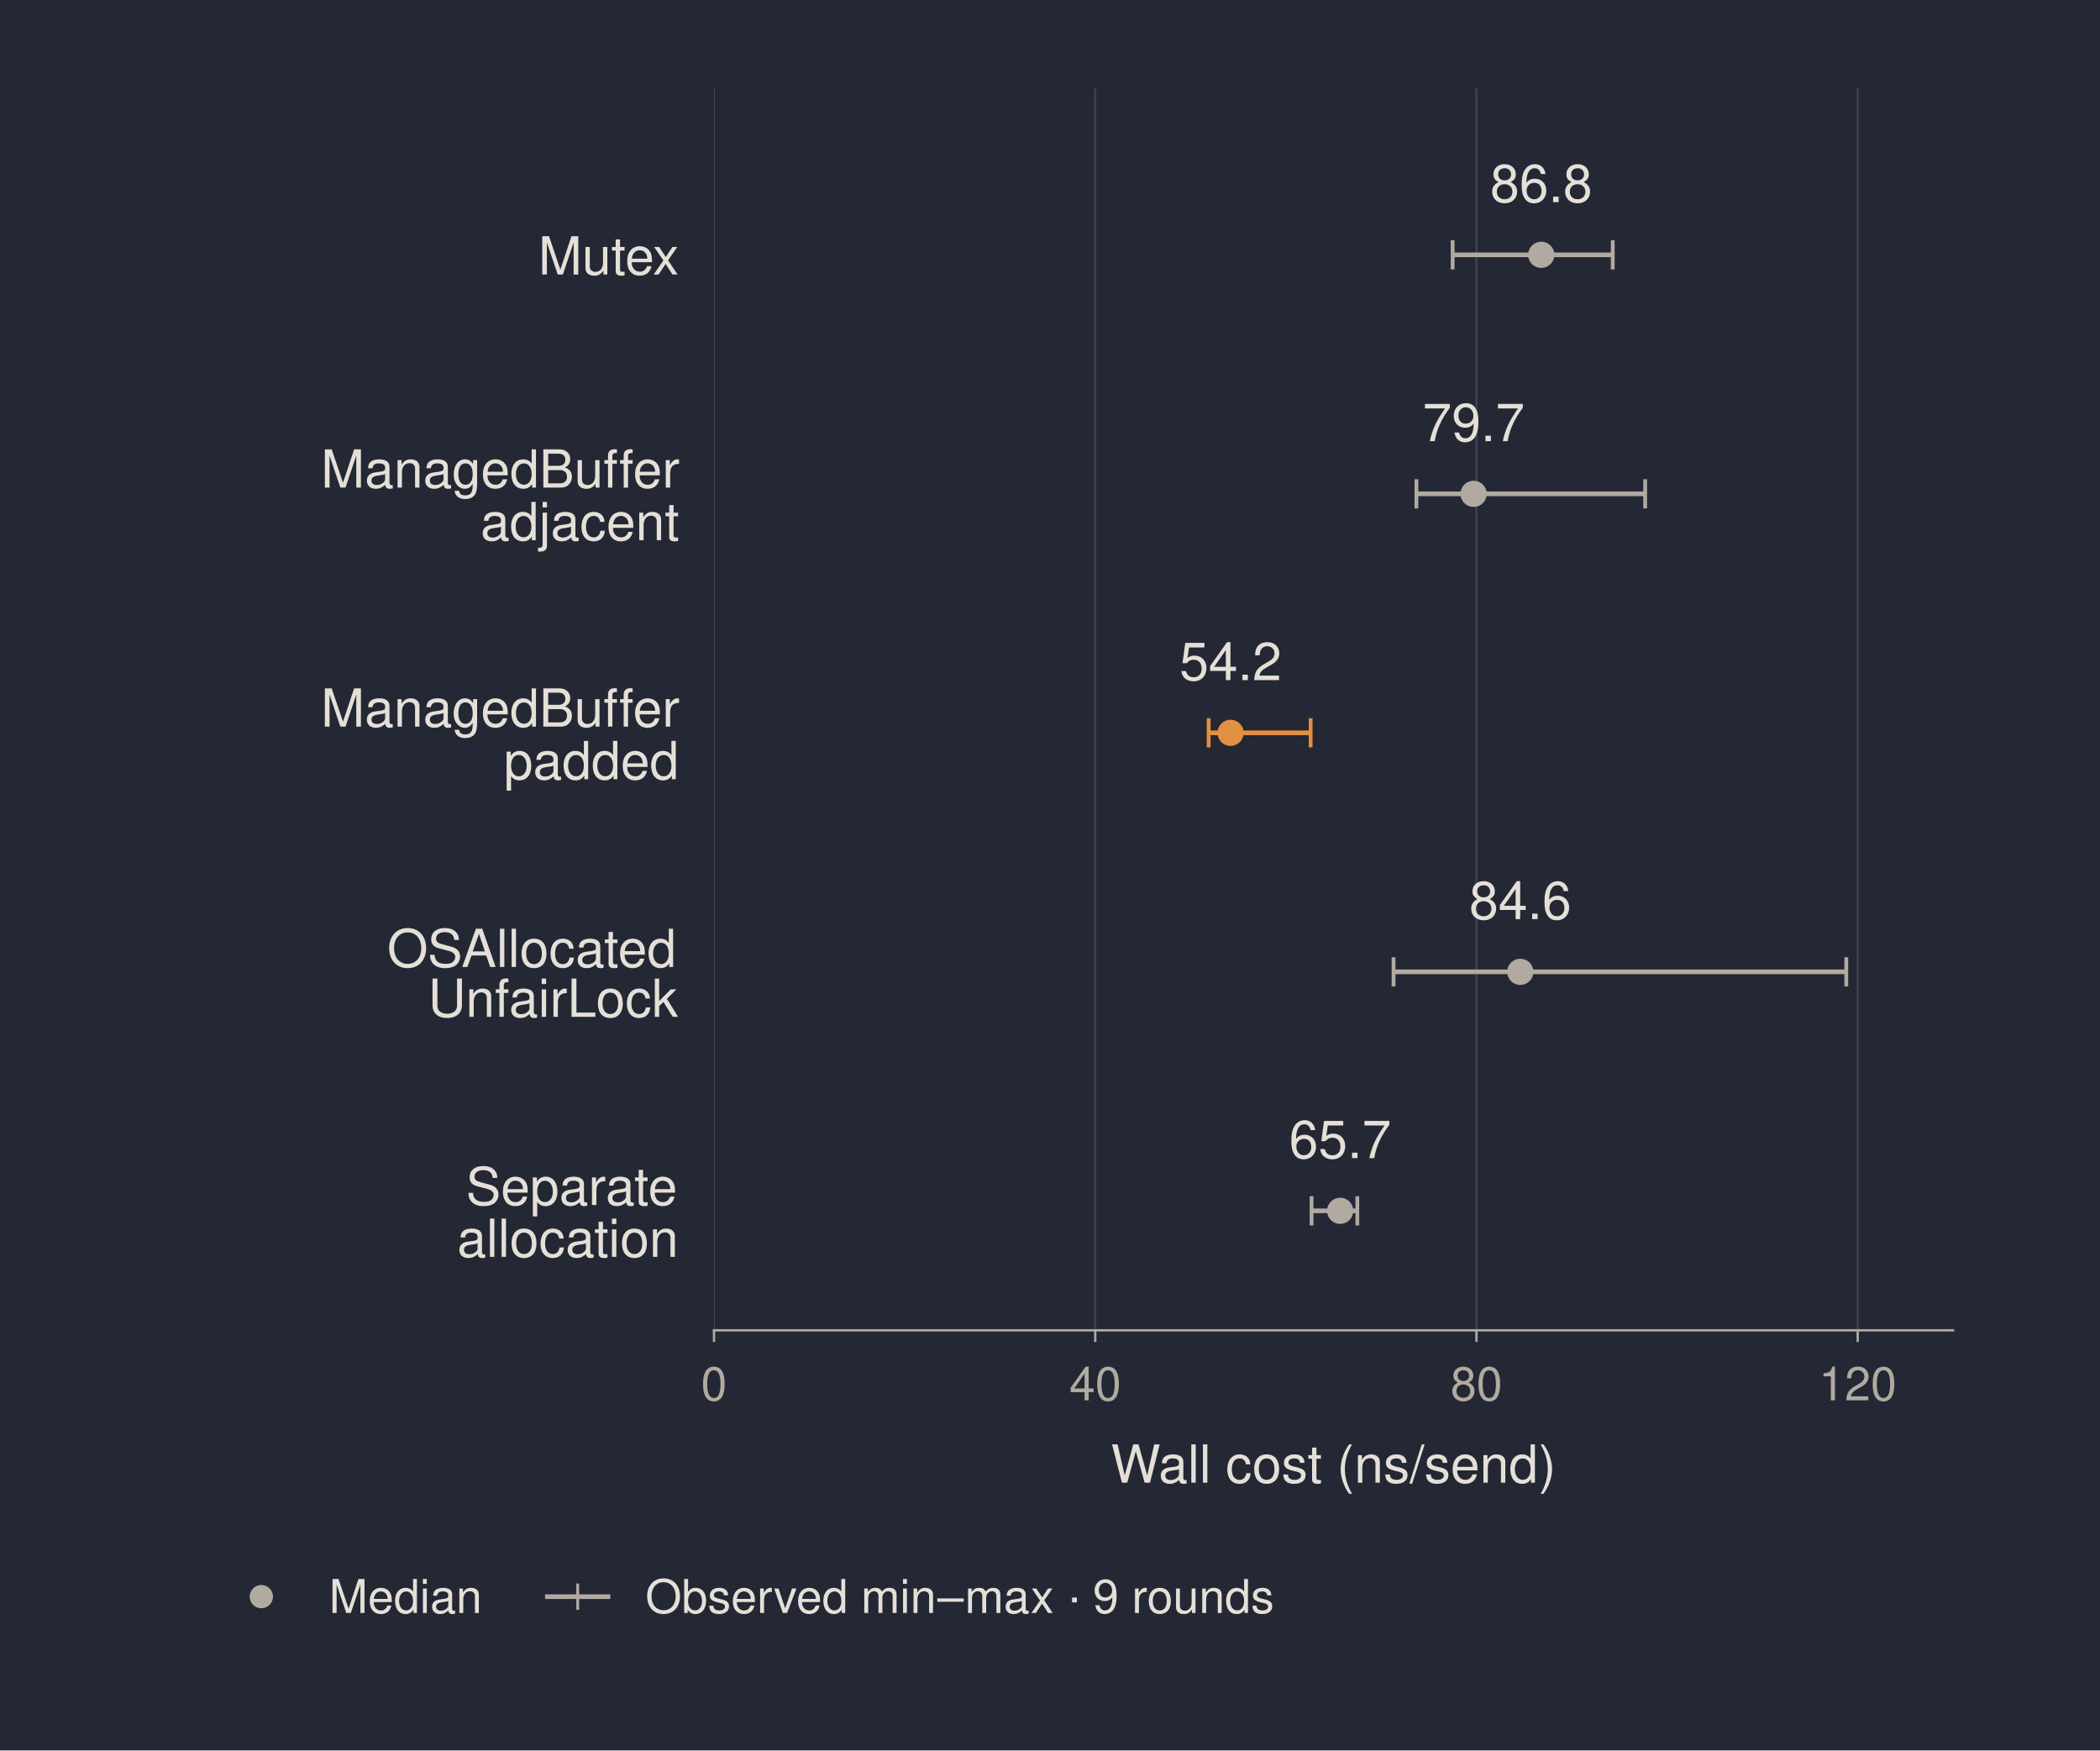
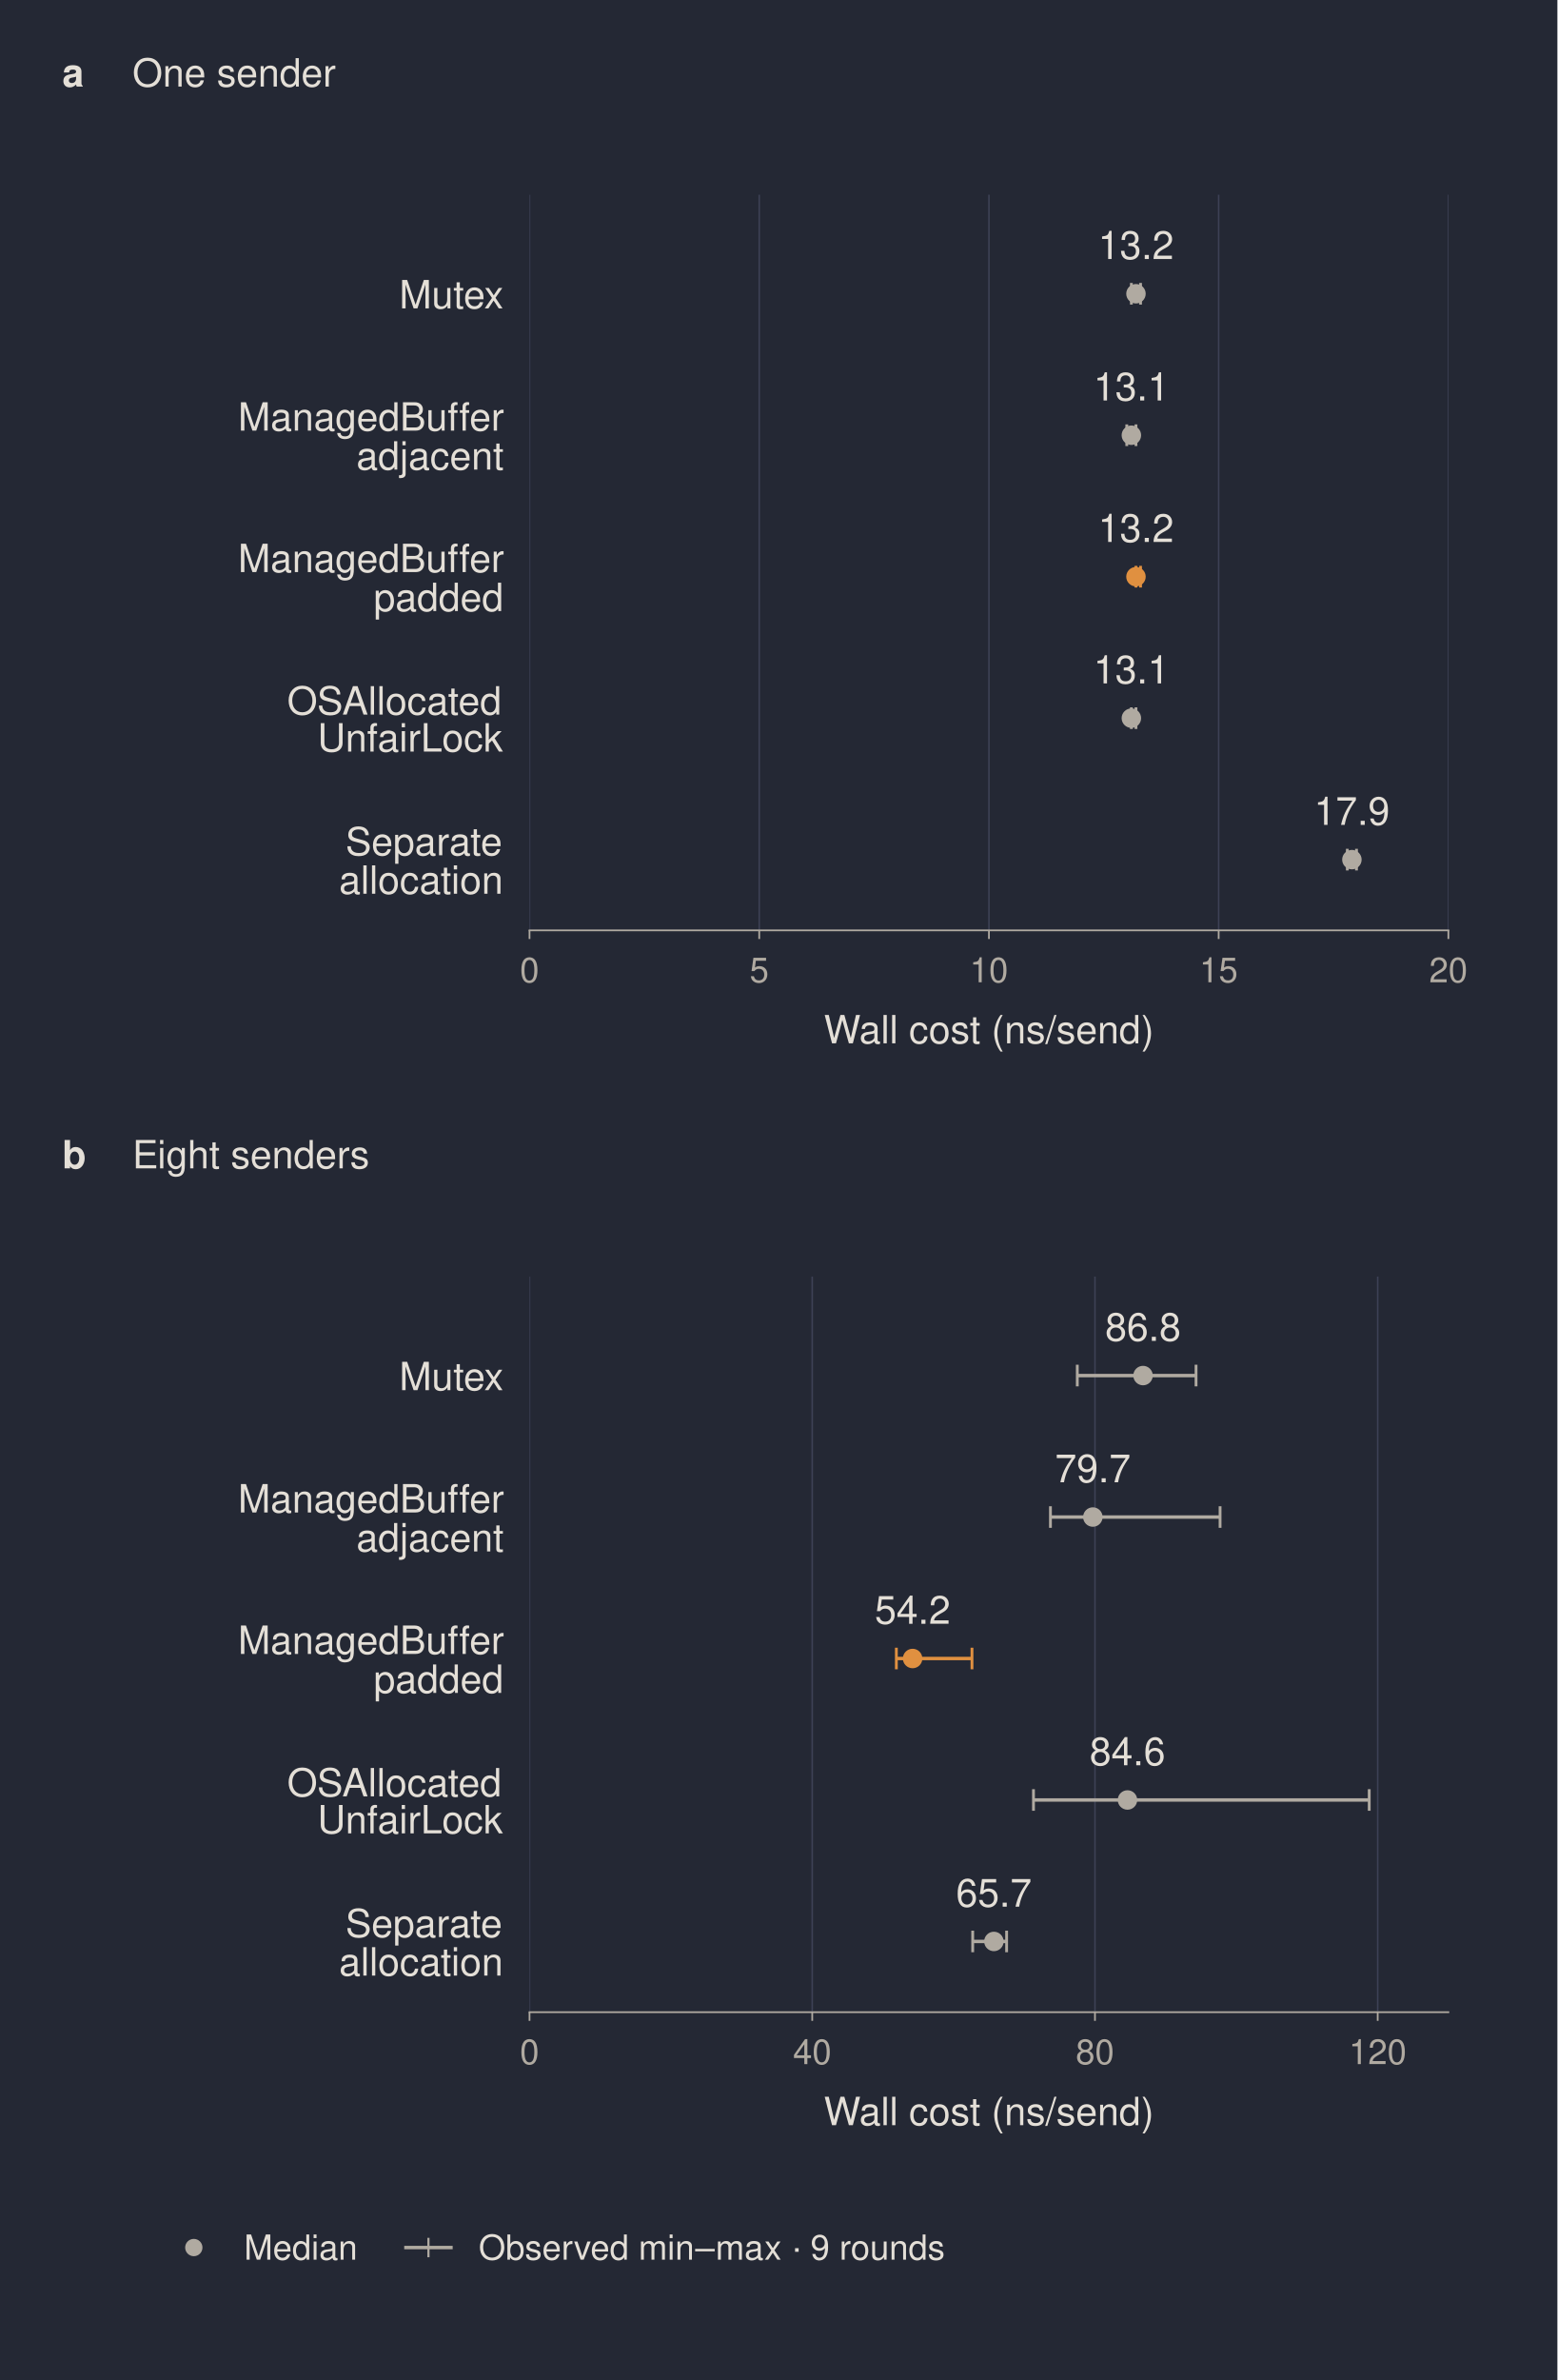
- <svg xmlns="http://www.w3.org/2000/svg" xmlns:xlink="http://www.w3.org/1999/xlink" width="720pt" height="600pt" viewBox="0 0 720 600" version="1.1" role="img" aria-labelledby="11-storage-variants-dark-title 11-storage-variants-dark-desc" xml:lang="en">
+ <svg xmlns="http://www.w3.org/2000/svg" xmlns:xlink="http://www.w3.org/1999/xlink" width="720pt" height="1100pt" viewBox="0 0 720 1100" version="1.1" role="img" aria-labelledby="11-storage-variants-dark-title 11-storage-variants-dark-desc" xml:lang="en">
  <defs>
    <style type="text/css">*{stroke-linejoin: round; stroke-linecap: butt}</style>
  </defs>
  <g id="figure_1">
    <g id="patch_1">
-       <path d="M 0 600 L 720 600 L 720 0 L 0 0 z " style="fill: #242834" />
+       <path d="M 0 1100 L 720 1100 L 720 0 L 0 0 z " style="fill: #242834" />
    </g>
    <g id="axes_1">
      <g id="patch_2">
-         <path d="M 244.8 456 L 669.6 456 L 669.6 30 L 244.8 30 z " style="fill: #242834" />
+         <path d="M 244.8 430 L 669.6 430 L 669.6 90 L 244.8 90 z " style="fill: #242834" />
      </g>
      <g id="matplotlib.axis_1">
        <g id="xtick_1">
          <g id="line2d_1">
-             <path d="M 244.8 456 L 244.8 30 " clip-path="url(#pe98e531d87)" style="fill: none; stroke: #3d4155; stroke-width: 0.7; stroke-linecap: square" />
+             <path d="M 244.8 430 L 244.8 90 " clip-path="url(#p4408dc887f)" style="fill: none; stroke: #3d4155; stroke-width: 0.7; stroke-linecap: square" />
          </g>
          <g id="line2d_2">
            <defs>
              <path id="me2e2986d21" d="M 0 0 L 0 4 " style="stroke: #b0aaa1; stroke-width: 0.8" />
            </defs>
            <g>
-               <use xlink:href="#me2e2986d21" x="244.8" y="456" style="fill: #b0aaa1; stroke: #b0aaa1; stroke-width: 0.8" />
+               <use xlink:href="#me2e2986d21" x="244.8" y="430" style="fill: #b0aaa1; stroke: #b0aaa1; stroke-width: 0.8" />
            </g>
          </g>
          <g id="text_1">
-             <text style="font-size: 16px; font-family: 'Helvetica'; text-anchor: middle; fill: #b0aaa1" x="244.8" y="480" transform="rotate(-0 244.8 480)">0</text>
+             <text style="font-size: 16px; font-family: 'Helvetica'; text-anchor: middle; fill: #b0aaa1" x="244.8" y="454" transform="rotate(-0 244.8 454)">0</text>
          </g>
        </g>
        <g id="xtick_2">
          <g id="line2d_3">
-             <path d="M 375.508 456 L 375.508 30 " clip-path="url(#pe98e531d87)" style="fill: none; stroke: #3d4155; stroke-width: 0.7; stroke-linecap: square" />
+             <path d="M 351 430 L 351 90 " clip-path="url(#p4408dc887f)" style="fill: none; stroke: #3d4155; stroke-width: 0.7; stroke-linecap: square" />
          </g>
          <g id="line2d_4">
            <g>
-               <use xlink:href="#me2e2986d21" x="375.508" y="456" style="fill: #b0aaa1; stroke: #b0aaa1; stroke-width: 0.8" />
+               <use xlink:href="#me2e2986d21" x="351" y="430" style="fill: #b0aaa1; stroke: #b0aaa1; stroke-width: 0.8" />
            </g>
          </g>
          <g id="text_2">
-             <text style="font-size: 16px; font-family: 'Helvetica'; text-anchor: middle; fill: #b0aaa1" x="375.508" y="480" transform="rotate(-0 375.5077 480)">40</text>
+             <text style="font-size: 16px; font-family: 'Helvetica'; text-anchor: middle; fill: #b0aaa1" x="351" y="454" transform="rotate(-0 351 454)">5</text>
          </g>
        </g>
        <g id="xtick_3">
          <g id="line2d_5">
-             <path d="M 506.215 456 L 506.215 30 " clip-path="url(#pe98e531d87)" style="fill: none; stroke: #3d4155; stroke-width: 0.7; stroke-linecap: square" />
+             <path d="M 457.2 430 L 457.2 90 " clip-path="url(#p4408dc887f)" style="fill: none; stroke: #3d4155; stroke-width: 0.7; stroke-linecap: square" />
          </g>
          <g id="line2d_6">
            <g>
-               <use xlink:href="#me2e2986d21" x="506.215" y="456" style="fill: #b0aaa1; stroke: #b0aaa1; stroke-width: 0.8" />
+               <use xlink:href="#me2e2986d21" x="457.2" y="430" style="fill: #b0aaa1; stroke: #b0aaa1; stroke-width: 0.8" />
            </g>
          </g>
          <g id="text_3">
-             <text style="font-size: 16px; font-family: 'Helvetica'; text-anchor: middle; fill: #b0aaa1" x="506.215" y="480" transform="rotate(-0 506.2154 480)">80</text>
+             <text style="font-size: 16px; font-family: 'Helvetica'; text-anchor: middle; fill: #b0aaa1" x="457.2" y="454" transform="rotate(-0 457.2 454)">10</text>
          </g>
        </g>
        <g id="xtick_4">
          <g id="line2d_7">
-             <path d="M 636.923 456 L 636.923 30 " clip-path="url(#pe98e531d87)" style="fill: none; stroke: #3d4155; stroke-width: 0.7; stroke-linecap: square" />
+             <path d="M 563.4 430 L 563.4 90 " clip-path="url(#p4408dc887f)" style="fill: none; stroke: #3d4155; stroke-width: 0.7; stroke-linecap: square" />
          </g>
          <g id="line2d_8">
            <g>
-               <use xlink:href="#me2e2986d21" x="636.923" y="456" style="fill: #b0aaa1; stroke: #b0aaa1; stroke-width: 0.8" />
+               <use xlink:href="#me2e2986d21" x="563.4" y="430" style="fill: #b0aaa1; stroke: #b0aaa1; stroke-width: 0.8" />
            </g>
          </g>
          <g id="text_4">
-             <text style="font-size: 16px; font-family: 'Helvetica'; text-anchor: middle; fill: #b0aaa1" x="636.923" y="480" transform="rotate(-0 636.9231 480)">120</text>
-           </g>
-         </g>
-         <g id="text_5">
-           <text style="font-size: 18px; font-family: 'Helvetica'; text-anchor: middle; fill: #e4dfd7" x="457.2" y="508.219" transform="rotate(-0 457.2 508.2188)">Wall cost (ns/send)</text>
+             <text style="font-size: 16px; font-family: 'Helvetica'; text-anchor: middle; fill: #b0aaa1" x="563.4" y="454" transform="rotate(-0 563.4 454)">15</text>
+           </g>
+         </g>
+         <g id="xtick_5">
+           <g id="line2d_9">
+             <path d="M 669.6 430 L 669.6 90 " clip-path="url(#p4408dc887f)" style="fill: none; stroke: #3d4155; stroke-width: 0.7; stroke-linecap: square" />
+           </g>
+           <g id="line2d_10">
+             <g>
+               <use xlink:href="#me2e2986d21" x="669.6" y="430" style="fill: #b0aaa1; stroke: #b0aaa1; stroke-width: 0.8" />
+             </g>
+           </g>
+           <g id="text_5">
+             <text style="font-size: 16px; font-family: 'Helvetica'; text-anchor: middle; fill: #b0aaa1" x="669.6" y="454" transform="rotate(-0 669.6 454)">20</text>
+           </g>
+         </g>
+         <g id="text_6">
+           <text style="font-size: 18px; font-family: 'Helvetica'; text-anchor: middle; fill: #e4dfd7" x="457.2" y="482.219" transform="rotate(-0 457.2 482.2188)">Wall cost (ns/send)</text>
        </g>
      </g>
      <g id="matplotlib.axis_2">
        <g id="ytick_1">
-           <g id="line2d_9" />
-           <g id="text_6">
-             <text style="font-size: 18px; font-family: 'Helvetica'; text-anchor: end; fill: #e4dfd7" x="232.8" y="94.096" transform="rotate(-0 232.8 94.09615)">Mutex</text>
+           <g id="line2d_11" />
+           <g id="text_7">
+             <text style="font-size: 18px; font-family: 'Helvetica'; text-anchor: end; fill: #e4dfd7" x="232.8" y="142.519" transform="rotate(-0 232.8 142.5192)">Mutex</text>
          </g>
        </g>
        <g id="ytick_2">
-           <g id="line2d_10" />
-           <g id="text_7">
-             <text style="font-size: 18px; font-family: 'Helvetica'; fill: #e4dfd7" transform="translate(110.0428 167.1439)">ManagedBuffer</text>
-             <text style="font-size: 18px; font-family: 'Helvetica'; fill: #e4dfd7" transform="translate(164.7516 185.1626)">adjacent</text>
+           <g id="line2d_12" />
+           <g id="text_8">
+             <text style="font-size: 18px; font-family: 'Helvetica'; fill: #e4dfd7" transform="translate(110.0428 199.0286)">ManagedBuffer</text>
+             <text style="font-size: 18px; font-family: 'Helvetica'; fill: #e4dfd7" transform="translate(164.7516 217.0472)">adjacent</text>
          </g>
        </g>
        <g id="ytick_3">
-           <g id="line2d_11" />
-           <g id="text_8">
-             <text style="font-size: 18px; font-family: 'Helvetica'; fill: #e4dfd7" transform="translate(110.0428 249.067)">ManagedBuffer</text>
-             <text style="font-size: 18px; font-family: 'Helvetica'; fill: #e4dfd7" transform="translate(172.7419 267.0857)">padded</text>
+           <g id="line2d_13" />
+           <g id="text_9">
+             <text style="font-size: 18px; font-family: 'Helvetica'; fill: #e4dfd7" transform="translate(110.0428 264.4132)">ManagedBuffer</text>
+             <text style="font-size: 18px; font-family: 'Helvetica'; fill: #e4dfd7" transform="translate(172.7419 282.4318)">padded</text>
          </g>
        </g>
        <g id="ytick_4">
-           <g id="line2d_12" />
-           <g id="text_9">
-             <text style="font-size: 18px; font-family: 'Helvetica'; fill: #e4dfd7" transform="translate(132.7481 331.4521)">OSAllocated</text>
-             <text style="font-size: 18px; font-family: 'Helvetica'; fill: #e4dfd7" transform="translate(146.7684 348.5468)">UnfairLock</text>
+           <g id="line2d_14" />
+           <g id="text_10">
+             <text style="font-size: 18px; font-family: 'Helvetica'; fill: #e4dfd7" transform="translate(132.7481 330.2597)">OSAllocated</text>
+             <text style="font-size: 18px; font-family: 'Helvetica'; fill: #e4dfd7" transform="translate(146.7684 347.3545)">UnfairLock</text>
          </g>
        </g>
        <g id="ytick_5">
-           <g id="line2d_13" />
-           <g id="text_10">
-             <text style="font-size: 18px; font-family: 'Helvetica'; fill: #e4dfd7" transform="translate(159.7509 413.0285)">Separate</text>
-             <text style="font-size: 18px; font-family: 'Helvetica'; fill: #e4dfd7" transform="translate(156.7528 430.8165)">allocation</text>
+           <g id="line2d_15" />
+           <g id="text_11">
+             <text style="font-size: 18px; font-family: 'Helvetica'; fill: #e4dfd7" transform="translate(159.7509 395.2977)">Separate</text>
+             <text style="font-size: 18px; font-family: 'Helvetica'; fill: #e4dfd7" transform="translate(156.7528 413.0857)">allocation</text>
          </g>
        </g>
      </g>
      <g id="patch_3">
-         <path d="M 244.8 456 L 669.6 456 " style="fill: none; stroke: #b0aaa1; stroke-width: 0.8; stroke-linejoin: miter; stroke-linecap: square" />
+         <path d="M 244.8 430 L 669.6 430 " style="fill: none; stroke: #b0aaa1; stroke-width: 0.8; stroke-linejoin: miter; stroke-linecap: square" />
      </g>
      <g id="LineCollection_1">
-         <path d="M 498.046 87.346 L 552.943 87.346 " clip-path="url(#pe98e531d87)" style="fill: none; stroke: #b0aaa1; stroke-width: 1.6" />
-       </g>
-       <g id="line2d_14">
+         <path d="M 523.044 135.769 L 527.292 135.769 " clip-path="url(#p4408dc887f)" style="fill: none; stroke: #b0aaa1; stroke-width: 1.6" />
+       </g>
+       <g id="line2d_16">
        <defs>
          <path id="meb2677249f" d="M 0 5 L 0 -5 " style="stroke: #b0aaa1; stroke-width: 1.3" />
        </defs>
-         <g clip-path="url(#pe98e531d87)">
-           <use xlink:href="#meb2677249f" x="498.046" y="87.346" style="fill: #1f77b4; stroke: #b0aaa1; stroke-width: 1.3" />
-         </g>
-       </g>
-       <g id="line2d_15">
-         <g clip-path="url(#pe98e531d87)">
-           <use xlink:href="#meb2677249f" x="552.943" y="87.346" style="fill: #1f77b4; stroke: #b0aaa1; stroke-width: 1.3" />
-         </g>
-       </g>
-       <g id="text_11">
-         <text style="font-size: 18px; font-family: 'Helvetica'; text-anchor: middle; fill: #e4dfd7" x="528.436" y="69.288" transform="rotate(-0 528.4357 69.28756)">86.8</text>
+         <g clip-path="url(#p4408dc887f)">
+           <use xlink:href="#meb2677249f" x="523.044" y="135.769" style="fill: #1f77b4; stroke: #b0aaa1; stroke-width: 1.3" />
+         </g>
+       </g>
+       <g id="line2d_17">
+         <g clip-path="url(#p4408dc887f)">
+           <use xlink:href="#meb2677249f" x="527.292" y="135.769" style="fill: #1f77b4; stroke: #b0aaa1; stroke-width: 1.3" />
+         </g>
+       </g>
+       <g id="text_12">
+         <text style="font-size: 18px; font-family: 'Helvetica'; text-anchor: middle; fill: #e4dfd7" x="525.168" y="119.711" transform="rotate(-0 525.168 119.7106)">13.2</text>
      </g>
      <g id="LineCollection_2">
-         <path d="M 485.629 169.269 L 564.054 169.269 " clip-path="url(#pe98e531d87)" style="fill: none; stroke: #b0aaa1; stroke-width: 1.6" />
-       </g>
-       <g id="line2d_16">
+         <path d="M 520.92 201.154 L 525.168 201.154 " clip-path="url(#p4408dc887f)" style="fill: none; stroke: #b0aaa1; stroke-width: 1.6" />
+       </g>
+       <g id="line2d_18">
        <defs>
          <path id="m9b700e543d" d="M 0 5 L 0 -5 " style="stroke: #b0aaa1; stroke-width: 1.3" />
        </defs>
-         <g clip-path="url(#pe98e531d87)">
-           <use xlink:href="#m9b700e543d" x="485.629" y="169.269" style="fill: #ff7f0e; stroke: #b0aaa1; stroke-width: 1.3" />
-         </g>
-       </g>
-       <g id="line2d_17">
-         <g clip-path="url(#pe98e531d87)">
-           <use xlink:href="#m9b700e543d" x="564.054" y="169.269" style="fill: #ff7f0e; stroke: #b0aaa1; stroke-width: 1.3" />
-         </g>
-       </g>
-       <g id="text_12">
-         <text style="font-size: 18px; font-family: 'Helvetica'; text-anchor: middle; fill: #e4dfd7" x="505.235" y="151.211" transform="rotate(-0 505.2351 151.2106)">79.7</text>
+         <g clip-path="url(#p4408dc887f)">
+           <use xlink:href="#m9b700e543d" x="520.92" y="201.154" style="fill: #ff7f0e; stroke: #b0aaa1; stroke-width: 1.3" />
+         </g>
+       </g>
+       <g id="line2d_19">
+         <g clip-path="url(#p4408dc887f)">
+           <use xlink:href="#m9b700e543d" x="525.168" y="201.154" style="fill: #ff7f0e; stroke: #b0aaa1; stroke-width: 1.3" />
+         </g>
+       </g>
+       <g id="text_13">
+         <text style="font-size: 18px; font-family: 'Helvetica'; text-anchor: middle; fill: #e4dfd7" x="523.044" y="185.095" transform="rotate(-0 523.044 185.0953)">13.1</text>
      </g>
      <g id="LineCollection_3">
-         <path d="M 414.393 251.192 L 449.358 251.192 " clip-path="url(#pe98e531d87)" style="fill: none; stroke: #e09040; stroke-width: 1.6" />
-       </g>
-       <g id="line2d_18">
+         <path d="M 525.168 266.538 L 527.292 266.538 " clip-path="url(#p4408dc887f)" style="fill: none; stroke: #e09040; stroke-width: 1.6" />
+       </g>
+       <g id="line2d_20">
        <defs>
          <path id="mde3a62677d" d="M 0 5 L 0 -5 " style="stroke: #e09040; stroke-width: 1.3" />
        </defs>
-         <g clip-path="url(#pe98e531d87)">
-           <use xlink:href="#mde3a62677d" x="414.393" y="251.192" style="fill: #2ca02c; stroke: #e09040; stroke-width: 1.3" />
-         </g>
-       </g>
-       <g id="line2d_19">
-         <g clip-path="url(#pe98e531d87)">
-           <use xlink:href="#mde3a62677d" x="449.358" y="251.192" style="fill: #2ca02c; stroke: #e09040; stroke-width: 1.3" />
-         </g>
-       </g>
-       <g id="text_13">
-         <text style="font-size: 18px; font-family: 'Helvetica'; text-anchor: middle; fill: #e4dfd7" x="421.909" y="233.134" transform="rotate(-0 421.9089 233.1337)">54.2</text>
+         <g clip-path="url(#p4408dc887f)">
+           <use xlink:href="#mde3a62677d" x="525.168" y="266.538" style="fill: #2ca02c; stroke: #e09040; stroke-width: 1.3" />
+         </g>
+       </g>
+       <g id="line2d_21">
+         <g clip-path="url(#p4408dc887f)">
+           <use xlink:href="#mde3a62677d" x="527.292" y="266.538" style="fill: #2ca02c; stroke: #e09040; stroke-width: 1.3" />
+         </g>
+       </g>
+       <g id="text_14">
+         <text style="font-size: 18px; font-family: 'Helvetica'; text-anchor: middle; fill: #e4dfd7" x="525.168" y="250.48" transform="rotate(-0 525.168 250.4799)">13.2</text>
      </g>
      <g id="LineCollection_4">
-         <path d="M 477.786 333.115 L 633.002 333.115 " clip-path="url(#pe98e531d87)" style="fill: none; stroke: #b0aaa1; stroke-width: 1.6" />
-       </g>
-       <g id="line2d_20">
+         <path d="M 523.044 331.923 L 525.168 331.923 " clip-path="url(#p4408dc887f)" style="fill: none; stroke: #b0aaa1; stroke-width: 1.6" />
+       </g>
+       <g id="line2d_22">
        <defs>
          <path id="mb8b354a7db" d="M 0 5 L 0 -5 " style="stroke: #b0aaa1; stroke-width: 1.3" />
        </defs>
-         <g clip-path="url(#pe98e531d87)">
-           <use xlink:href="#mb8b354a7db" x="477.786" y="333.115" style="fill: #d62728; stroke: #b0aaa1; stroke-width: 1.3" />
-         </g>
-       </g>
-       <g id="line2d_21">
-         <g clip-path="url(#pe98e531d87)">
-           <use xlink:href="#mb8b354a7db" x="633.002" y="333.115" style="fill: #d62728; stroke: #b0aaa1; stroke-width: 1.3" />
-         </g>
-       </g>
-       <g id="text_14">
-         <text style="font-size: 18px; font-family: 'Helvetica'; text-anchor: middle; fill: #e4dfd7" x="521.247" y="315.057" transform="rotate(-0 521.2468 315.0568)">84.6</text>
+         <g clip-path="url(#p4408dc887f)">
+           <use xlink:href="#mb8b354a7db" x="523.044" y="331.923" style="fill: #d62728; stroke: #b0aaa1; stroke-width: 1.3" />
+         </g>
+       </g>
+       <g id="line2d_23">
+         <g clip-path="url(#p4408dc887f)">
+           <use xlink:href="#mb8b354a7db" x="525.168" y="331.923" style="fill: #d62728; stroke: #b0aaa1; stroke-width: 1.3" />
+         </g>
+       </g>
+       <g id="text_15">
+         <text style="font-size: 18px; font-family: 'Helvetica'; text-anchor: middle; fill: #e4dfd7" x="523.044" y="315.864" transform="rotate(-0 523.044 315.8645)">13.1</text>
      </g>
      <g id="LineCollection_5">
-         <path d="M 449.684 415.038 L 465.369 415.038 " clip-path="url(#pe98e531d87)" style="fill: none; stroke: #b0aaa1; stroke-width: 1.6" />
-       </g>
-       <g id="line2d_22">
+         <path d="M 622.872 397.308 L 627.12 397.308 " clip-path="url(#p4408dc887f)" style="fill: none; stroke: #b0aaa1; stroke-width: 1.6" />
+       </g>
+       <g id="line2d_24">
        <defs>
          <path id="m839e07588f" d="M 0 5 L 0 -5 " style="stroke: #b0aaa1; stroke-width: 1.3" />
        </defs>
-         <g clip-path="url(#pe98e531d87)">
-           <use xlink:href="#m839e07588f" x="449.684" y="415.038" style="fill: #9467bd; stroke: #b0aaa1; stroke-width: 1.3" />
-         </g>
-       </g>
-       <g id="line2d_23">
-         <g clip-path="url(#pe98e531d87)">
-           <use xlink:href="#m839e07588f" x="465.369" y="415.038" style="fill: #9467bd; stroke: #b0aaa1; stroke-width: 1.3" />
-         </g>
-       </g>
-       <g id="text_15">
-         <text style="font-size: 18px; font-family: 'Helvetica'; text-anchor: middle; fill: #e4dfd7" x="459.487" y="396.98" transform="rotate(-0 459.4874 396.9799)">65.7</text>
-       </g>
-       <g id="line2d_24">
+         <g clip-path="url(#p4408dc887f)">
+           <use xlink:href="#m839e07588f" x="622.872" y="397.308" style="fill: #9467bd; stroke: #b0aaa1; stroke-width: 1.3" />
+         </g>
+       </g>
+       <g id="line2d_25">
+         <g clip-path="url(#p4408dc887f)">
+           <use xlink:href="#m839e07588f" x="627.12" y="397.308" style="fill: #9467bd; stroke: #b0aaa1; stroke-width: 1.3" />
+         </g>
+       </g>
+       <g id="text_16">
+         <text style="font-size: 18px; font-family: 'Helvetica'; text-anchor: middle; fill: #e4dfd7" x="624.996" y="381.249" transform="rotate(-0 624.996 381.2491)">17.9</text>
+       </g>
+       <g id="line2d_26">
        <defs>
          <path id="mae3f2abbe9" d="M 0 4 C 1.061 4 2.078 3.579 2.828 2.828 C 3.579 2.078 4 1.061 4 0 C 4 -1.061 3.579 -2.078 2.828 -2.828 C 2.078 -3.579 1.061 -4 0 -4 C -1.061 -4 -2.078 -3.579 -2.828 -2.828 C -3.579 -2.078 -4 -1.061 -4 0 C -4 1.061 -3.579 2.078 -2.828 2.828 C -2.078 3.579 -1.061 4 0 4 z " style="stroke: #b0aaa1" />
        </defs>
-         <g clip-path="url(#pe98e531d87)">
-           <use xlink:href="#mae3f2abbe9" x="528.436" y="87.346" style="fill: #b0aaa1; stroke: #b0aaa1" />
-         </g>
-       </g>
-       <g id="line2d_25">
-         <g clip-path="url(#pe98e531d87)">
-           <use xlink:href="#mae3f2abbe9" x="505.235" y="169.269" style="fill: #b0aaa1; stroke: #b0aaa1" />
-         </g>
-       </g>
-       <g id="line2d_26">
+         <g clip-path="url(#p4408dc887f)">
+           <use xlink:href="#mae3f2abbe9" x="525.168" y="135.769" style="fill: #b0aaa1; stroke: #b0aaa1" />
+         </g>
+       </g>
+       <g id="line2d_27">
+         <g clip-path="url(#p4408dc887f)">
+           <use xlink:href="#mae3f2abbe9" x="523.044" y="201.154" style="fill: #b0aaa1; stroke: #b0aaa1" />
+         </g>
+       </g>
+       <g id="line2d_28">
        <defs>
          <path id="m643532423a" d="M 0 4 C 1.061 4 2.078 3.579 2.828 2.828 C 3.579 2.078 4 1.061 4 0 C 4 -1.061 3.579 -2.078 2.828 -2.828 C 2.078 -3.579 1.061 -4 0 -4 C -1.061 -4 -2.078 -3.579 -2.828 -2.828 C -3.579 -2.078 -4 -1.061 -4 0 C -4 1.061 -3.579 2.078 -2.828 2.828 C -2.078 3.579 -1.061 4 0 4 z " style="stroke: #e09040" />
        </defs>
-         <g clip-path="url(#pe98e531d87)">
-           <use xlink:href="#m643532423a" x="421.909" y="251.192" style="fill: #e09040; stroke: #e09040" />
-         </g>
-       </g>
-       <g id="line2d_27">
-         <g clip-path="url(#pe98e531d87)">
-           <use xlink:href="#mae3f2abbe9" x="521.247" y="333.115" style="fill: #b0aaa1; stroke: #b0aaa1" />
-         </g>
-       </g>
-       <g id="line2d_28">
-         <g clip-path="url(#pe98e531d87)">
-           <use xlink:href="#mae3f2abbe9" x="459.487" y="415.038" style="fill: #b0aaa1; stroke: #b0aaa1" />
-         </g>
-       </g>
+         <g clip-path="url(#p4408dc887f)">
+           <use xlink:href="#m643532423a" x="525.168" y="266.538" style="fill: #e09040; stroke: #e09040" />
+         </g>
+       </g>
+       <g id="line2d_29">
+         <g clip-path="url(#p4408dc887f)">
+           <use xlink:href="#mae3f2abbe9" x="523.044" y="331.923" style="fill: #b0aaa1; stroke: #b0aaa1" />
+         </g>
+       </g>
+       <g id="line2d_30">
+         <g clip-path="url(#p4408dc887f)">
+           <use xlink:href="#mae3f2abbe9" x="624.996" y="397.308" style="fill: #b0aaa1; stroke: #b0aaa1" />
+         </g>
+       </g>
+     </g>
+     <g id="axes_2">
+       <g id="patch_4">
+         <path d="M 244.8 930 L 669.6 930 L 669.6 590 L 244.8 590 z " style="fill: #242834" />
+       </g>
+       <g id="matplotlib.axis_3">
+         <g id="xtick_6">
+           <g id="line2d_31">
+             <path d="M 244.8 930 L 244.8 590 " clip-path="url(#p7026496768)" style="fill: none; stroke: #3d4155; stroke-width: 0.7; stroke-linecap: square" />
+           </g>
+           <g id="line2d_32">
+             <g>
+               <use xlink:href="#me2e2986d21" x="244.8" y="930" style="fill: #b0aaa1; stroke: #b0aaa1; stroke-width: 0.8" />
+             </g>
+           </g>
+           <g id="text_17">
+             <text style="font-size: 16px; font-family: 'Helvetica'; text-anchor: middle; fill: #b0aaa1" x="244.8" y="954" transform="rotate(-0 244.8 954)">0</text>
+           </g>
+         </g>
+         <g id="xtick_7">
+           <g id="line2d_33">
+             <path d="M 375.508 930 L 375.508 590 " clip-path="url(#p7026496768)" style="fill: none; stroke: #3d4155; stroke-width: 0.7; stroke-linecap: square" />
+           </g>
+           <g id="line2d_34">
+             <g>
+               <use xlink:href="#me2e2986d21" x="375.508" y="930" style="fill: #b0aaa1; stroke: #b0aaa1; stroke-width: 0.8" />
+             </g>
+           </g>
+           <g id="text_18">
+             <text style="font-size: 16px; font-family: 'Helvetica'; text-anchor: middle; fill: #b0aaa1" x="375.508" y="954" transform="rotate(-0 375.5077 954)">40</text>
+           </g>
+         </g>
+         <g id="xtick_8">
+           <g id="line2d_35">
+             <path d="M 506.215 930 L 506.215 590 " clip-path="url(#p7026496768)" style="fill: none; stroke: #3d4155; stroke-width: 0.7; stroke-linecap: square" />
+           </g>
+           <g id="line2d_36">
+             <g>
+               <use xlink:href="#me2e2986d21" x="506.215" y="930" style="fill: #b0aaa1; stroke: #b0aaa1; stroke-width: 0.8" />
+             </g>
+           </g>
+           <g id="text_19">
+             <text style="font-size: 16px; font-family: 'Helvetica'; text-anchor: middle; fill: #b0aaa1" x="506.215" y="954" transform="rotate(-0 506.2154 954)">80</text>
+           </g>
+         </g>
+         <g id="xtick_9">
+           <g id="line2d_37">
+             <path d="M 636.923 930 L 636.923 590 " clip-path="url(#p7026496768)" style="fill: none; stroke: #3d4155; stroke-width: 0.7; stroke-linecap: square" />
+           </g>
+           <g id="line2d_38">
+             <g>
+               <use xlink:href="#me2e2986d21" x="636.923" y="930" style="fill: #b0aaa1; stroke: #b0aaa1; stroke-width: 0.8" />
+             </g>
+           </g>
+           <g id="text_20">
+             <text style="font-size: 16px; font-family: 'Helvetica'; text-anchor: middle; fill: #b0aaa1" x="636.923" y="954" transform="rotate(-0 636.9231 954)">120</text>
+           </g>
+         </g>
+         <g id="text_21">
+           <text style="font-size: 18px; font-family: 'Helvetica'; text-anchor: middle; fill: #e4dfd7" x="457.2" y="982.219" transform="rotate(-0 457.2 982.2188)">Wall cost (ns/send)</text>
+         </g>
+       </g>
+       <g id="matplotlib.axis_4">
+         <g id="ytick_6">
+           <g id="line2d_39" />
+           <g id="text_22">
+             <text style="font-size: 18px; font-family: 'Helvetica'; text-anchor: end; fill: #e4dfd7" x="232.8" y="642.519" transform="rotate(-0 232.8 642.5192)">Mutex</text>
+           </g>
+         </g>
+         <g id="ytick_7">
+           <g id="line2d_40" />
+           <g id="text_23">
+             <text style="font-size: 18px; font-family: 'Helvetica'; fill: #e4dfd7" transform="translate(110.0428 699.0286)">ManagedBuffer</text>
+             <text style="font-size: 18px; font-family: 'Helvetica'; fill: #e4dfd7" transform="translate(164.7516 717.0472)">adjacent</text>
+           </g>
+         </g>
+         <g id="ytick_8">
+           <g id="line2d_41" />
+           <g id="text_24">
+             <text style="font-size: 18px; font-family: 'Helvetica'; fill: #e4dfd7" transform="translate(110.0428 764.4132)">ManagedBuffer</text>
+             <text style="font-size: 18px; font-family: 'Helvetica'; fill: #e4dfd7" transform="translate(172.7419 782.4318)">padded</text>
+           </g>
+         </g>
+         <g id="ytick_9">
+           <g id="line2d_42" />
+           <g id="text_25">
+             <text style="font-size: 18px; font-family: 'Helvetica'; fill: #e4dfd7" transform="translate(132.7481 830.2597)">OSAllocated</text>
+             <text style="font-size: 18px; font-family: 'Helvetica'; fill: #e4dfd7" transform="translate(146.7684 847.3545)">UnfairLock</text>
+           </g>
+         </g>
+         <g id="ytick_10">
+           <g id="line2d_43" />
+           <g id="text_26">
+             <text style="font-size: 18px; font-family: 'Helvetica'; fill: #e4dfd7" transform="translate(159.7509 895.2977)">Separate</text>
+             <text style="font-size: 18px; font-family: 'Helvetica'; fill: #e4dfd7" transform="translate(156.7528 913.0857)">allocation</text>
+           </g>
+         </g>
+       </g>
+       <g id="patch_5">
+         <path d="M 244.8 930 L 669.6 930 " style="fill: none; stroke: #b0aaa1; stroke-width: 0.8; stroke-linejoin: miter; stroke-linecap: square" />
+       </g>
+       <g id="LineCollection_6">
+         <path d="M 498.046 635.769 L 552.943 635.769 " clip-path="url(#p7026496768)" style="fill: none; stroke: #b0aaa1; stroke-width: 1.6" />
+       </g>
+       <g id="line2d_44">
+         <g clip-path="url(#p7026496768)">
+           <use xlink:href="#meb2677249f" x="498.046" y="635.769" style="fill: #1f77b4; stroke: #b0aaa1; stroke-width: 1.3" />
+         </g>
+       </g>
+       <g id="line2d_45">
+         <g clip-path="url(#p7026496768)">
+           <use xlink:href="#meb2677249f" x="552.943" y="635.769" style="fill: #1f77b4; stroke: #b0aaa1; stroke-width: 1.3" />
+         </g>
+       </g>
+       <g id="text_27">
+         <text style="font-size: 18px; font-family: 'Helvetica'; text-anchor: middle; fill: #e4dfd7" x="528.436" y="619.711" transform="rotate(-0 528.4357 619.7106)">86.8</text>
+       </g>
+       <g id="LineCollection_7">
+         <path d="M 485.629 701.154 L 564.054 701.154 " clip-path="url(#p7026496768)" style="fill: none; stroke: #b0aaa1; stroke-width: 1.6" />
+       </g>
+       <g id="line2d_46">
+         <g clip-path="url(#p7026496768)">
+           <use xlink:href="#m9b700e543d" x="485.629" y="701.154" style="fill: #ff7f0e; stroke: #b0aaa1; stroke-width: 1.3" />
+         </g>
+       </g>
+       <g id="line2d_47">
+         <g clip-path="url(#p7026496768)">
+           <use xlink:href="#m9b700e543d" x="564.054" y="701.154" style="fill: #ff7f0e; stroke: #b0aaa1; stroke-width: 1.3" />
+         </g>
+       </g>
+       <g id="text_28">
+         <text style="font-size: 18px; font-family: 'Helvetica'; text-anchor: middle; fill: #e4dfd7" x="505.235" y="685.095" transform="rotate(-0 505.2351 685.0953)">79.7</text>
+       </g>
+       <g id="LineCollection_8">
+         <path d="M 414.393 766.538 L 449.358 766.538 " clip-path="url(#p7026496768)" style="fill: none; stroke: #e09040; stroke-width: 1.6" />
+       </g>
+       <g id="line2d_48">
+         <g clip-path="url(#p7026496768)">
+           <use xlink:href="#mde3a62677d" x="414.393" y="766.538" style="fill: #2ca02c; stroke: #e09040; stroke-width: 1.3" />
+         </g>
+       </g>
+       <g id="line2d_49">
+         <g clip-path="url(#p7026496768)">
+           <use xlink:href="#mde3a62677d" x="449.358" y="766.538" style="fill: #2ca02c; stroke: #e09040; stroke-width: 1.3" />
+         </g>
+       </g>
+       <g id="text_29">
+         <text style="font-size: 18px; font-family: 'Helvetica'; text-anchor: middle; fill: #e4dfd7" x="421.909" y="750.48" transform="rotate(-0 421.9089 750.4799)">54.2</text>
+       </g>
+       <g id="LineCollection_9">
+         <path d="M 477.786 831.923 L 633.002 831.923 " clip-path="url(#p7026496768)" style="fill: none; stroke: #b0aaa1; stroke-width: 1.6" />
+       </g>
+       <g id="line2d_50">
+         <g clip-path="url(#p7026496768)">
+           <use xlink:href="#mb8b354a7db" x="477.786" y="831.923" style="fill: #d62728; stroke: #b0aaa1; stroke-width: 1.3" />
+         </g>
+       </g>
+       <g id="line2d_51">
+         <g clip-path="url(#p7026496768)">
+           <use xlink:href="#mb8b354a7db" x="633.002" y="831.923" style="fill: #d62728; stroke: #b0aaa1; stroke-width: 1.3" />
+         </g>
+       </g>
+       <g id="text_30">
+         <text style="font-size: 18px; font-family: 'Helvetica'; text-anchor: middle; fill: #e4dfd7" x="521.247" y="815.864" transform="rotate(-0 521.2468 815.8645)">84.6</text>
+       </g>
+       <g id="LineCollection_10">
+         <path d="M 449.684 897.308 L 465.369 897.308 " clip-path="url(#p7026496768)" style="fill: none; stroke: #b0aaa1; stroke-width: 1.6" />
+       </g>
+       <g id="line2d_52">
+         <g clip-path="url(#p7026496768)">
+           <use xlink:href="#m839e07588f" x="449.684" y="897.308" style="fill: #9467bd; stroke: #b0aaa1; stroke-width: 1.3" />
+         </g>
+       </g>
+       <g id="line2d_53">
+         <g clip-path="url(#p7026496768)">
+           <use xlink:href="#m839e07588f" x="465.369" y="897.308" style="fill: #9467bd; stroke: #b0aaa1; stroke-width: 1.3" />
+         </g>
+       </g>
+       <g id="text_31">
+         <text style="font-size: 18px; font-family: 'Helvetica'; text-anchor: middle; fill: #e4dfd7" x="459.487" y="881.249" transform="rotate(-0 459.4874 881.2491)">65.7</text>
+       </g>
+       <g id="line2d_54">
+         <g clip-path="url(#p7026496768)">
+           <use xlink:href="#mae3f2abbe9" x="528.436" y="635.769" style="fill: #b0aaa1; stroke: #b0aaa1" />
+         </g>
+       </g>
+       <g id="line2d_55">
+         <g clip-path="url(#p7026496768)">
+           <use xlink:href="#mae3f2abbe9" x="505.235" y="701.154" style="fill: #b0aaa1; stroke: #b0aaa1" />
+         </g>
+       </g>
+       <g id="line2d_56">
+         <g clip-path="url(#p7026496768)">
+           <use xlink:href="#m643532423a" x="421.909" y="766.538" style="fill: #e09040; stroke: #e09040" />
+         </g>
+       </g>
+       <g id="line2d_57">
+         <g clip-path="url(#p7026496768)">
+           <use xlink:href="#mae3f2abbe9" x="521.247" y="831.923" style="fill: #b0aaa1; stroke: #b0aaa1" />
+         </g>
+       </g>
+       <g id="line2d_58">
+         <g clip-path="url(#p7026496768)">
+           <use xlink:href="#mae3f2abbe9" x="459.487" y="897.308" style="fill: #b0aaa1; stroke: #b0aaa1" />
+         </g>
+       </g>
+     </g>
+     <g id="text_32">
+       <text style="font-weight: 700; font-size: 18px; font-family: 'Helvetica'; text-anchor: start; fill: #e4dfd7" x="28.8" y="40" transform="rotate(-0 28.8 40)">a</text>
+     </g>
+     <g id="text_33">
+       <text style="font-size: 18px; font-family: 'Helvetica'; text-anchor: start; fill: #e4dfd7" x="61.2" y="40" transform="rotate(-0 61.2 40)">One sender</text>
+     </g>
+     <g id="text_34">
+       <text style="font-weight: 700; font-size: 18px; font-family: 'Helvetica'; text-anchor: start; fill: #e4dfd7" x="28.8" y="540" transform="rotate(-0 28.8 540)">b</text>
+     </g>
+     <g id="text_35">
+       <text style="font-size: 18px; font-family: 'Helvetica'; text-anchor: start; fill: #e4dfd7" x="61.2" y="540" transform="rotate(-0 61.2 540)">Eight senders</text>
    </g>
    <g id="legend_1">
-       <g id="line2d_29">
-         <path d="M 79.2 547.281 L 89.6 547.281 L 100 547.281 " style="fill: none; stroke: #000000; stroke-opacity: 0; stroke-width: 1.5; stroke-linecap: square" />
+       <g id="line2d_59">
+         <path d="M 79.2 1038.781 L 89.6 1038.781 L 100 1038.781 " style="fill: none; stroke: #000000; stroke-opacity: 0; stroke-width: 1.5; stroke-linecap: square" />
        <defs>
          <path id="m8d3c8271fc" d="M 0 3.5 C 0.928 3.5 1.819 3.131 2.475 2.475 C 3.131 1.819 3.5 0.928 3.5 0 C 3.5 -0.928 3.131 -1.819 2.475 -2.475 C 1.819 -3.131 0.928 -3.5 0 -3.5 C -0.928 -3.5 -1.819 -3.131 -2.475 -2.475 C -3.131 -1.819 -3.5 -0.928 -3.5 0 C -3.5 0.928 -3.131 1.819 -2.475 2.475 C -1.819 3.131 -0.928 3.5 0 3.5 z " style="stroke: #b0aaa1" />
        </defs>
        <g>
-           <use xlink:href="#m8d3c8271fc" x="89.6" y="547.281" style="fill: #b0aaa1; stroke: #b0aaa1" />
-         </g>
-       </g>
-       <g id="text_16">
-         <text style="font-size: 16px; font-family: 'Helvetica'; text-anchor: start; fill: #e4dfd7" x="112.8" y="552.881" transform="rotate(-0 112.8 552.8813)">Median</text>
-       </g>
-       <g id="line2d_30">
-         <path d="M 187.673 547.281 L 198.072 547.281 L 208.472 547.281 " style="fill: none; stroke: #b0aaa1; stroke-width: 1.6; stroke-linecap: square" />
+           <use xlink:href="#m8d3c8271fc" x="89.6" y="1038.781" style="fill: #b0aaa1; stroke: #b0aaa1" />
+         </g>
+       </g>
+       <g id="text_36">
+         <text style="font-size: 16px; font-family: 'Helvetica'; text-anchor: start; fill: #e4dfd7" x="112.8" y="1044.381" transform="rotate(-0 112.8 1044.381)">Median</text>
+       </g>
+       <g id="line2d_60">
+         <path d="M 187.673 1038.781 L 198.072 1038.781 L 208.472 1038.781 " style="fill: none; stroke: #b0aaa1; stroke-width: 1.6; stroke-linecap: square" />
        <defs>
          <path id="m0f27e89e77" d="M 0 4.5 L 0 -4.5 " style="stroke: #b0aaa1" />
        </defs>
        <g>
-           <use xlink:href="#m0f27e89e77" x="198.072" y="547.281" style="fill: #b0aaa1; stroke: #b0aaa1" />
-         </g>
-       </g>
-       <g id="text_17">
-         <text style="font-size: 16px; font-family: 'Helvetica'; text-anchor: start; fill: #e4dfd7" x="221.273" y="552.881" transform="rotate(-0 221.2725 552.8813)">Observed min–max · 9 rounds</text>
+           <use xlink:href="#m0f27e89e77" x="198.072" y="1038.781" style="fill: #b0aaa1; stroke: #b0aaa1" />
+         </g>
+       </g>
+       <g id="text_37">
+         <text style="font-size: 16px; font-family: 'Helvetica'; text-anchor: start; fill: #e4dfd7" x="221.273" y="1044.381" transform="rotate(-0 221.2725 1044.381)">Observed min–max · 9 rounds</text>
      </g>
    </g>
  </g>
  <defs>
-     <clipPath id="pe98e531d87">
-       <rect x="244.8" y="30" width="424.8" height="426" />
+     <clipPath id="p4408dc887f">
+       <rect x="244.8" y="90" width="424.8" height="340" />
+     </clipPath>
+     <clipPath id="p7026496768">
+       <rect x="244.8" y="590" width="424.8" height="340" />
    </clipPath>
  </defs>
</svg>
